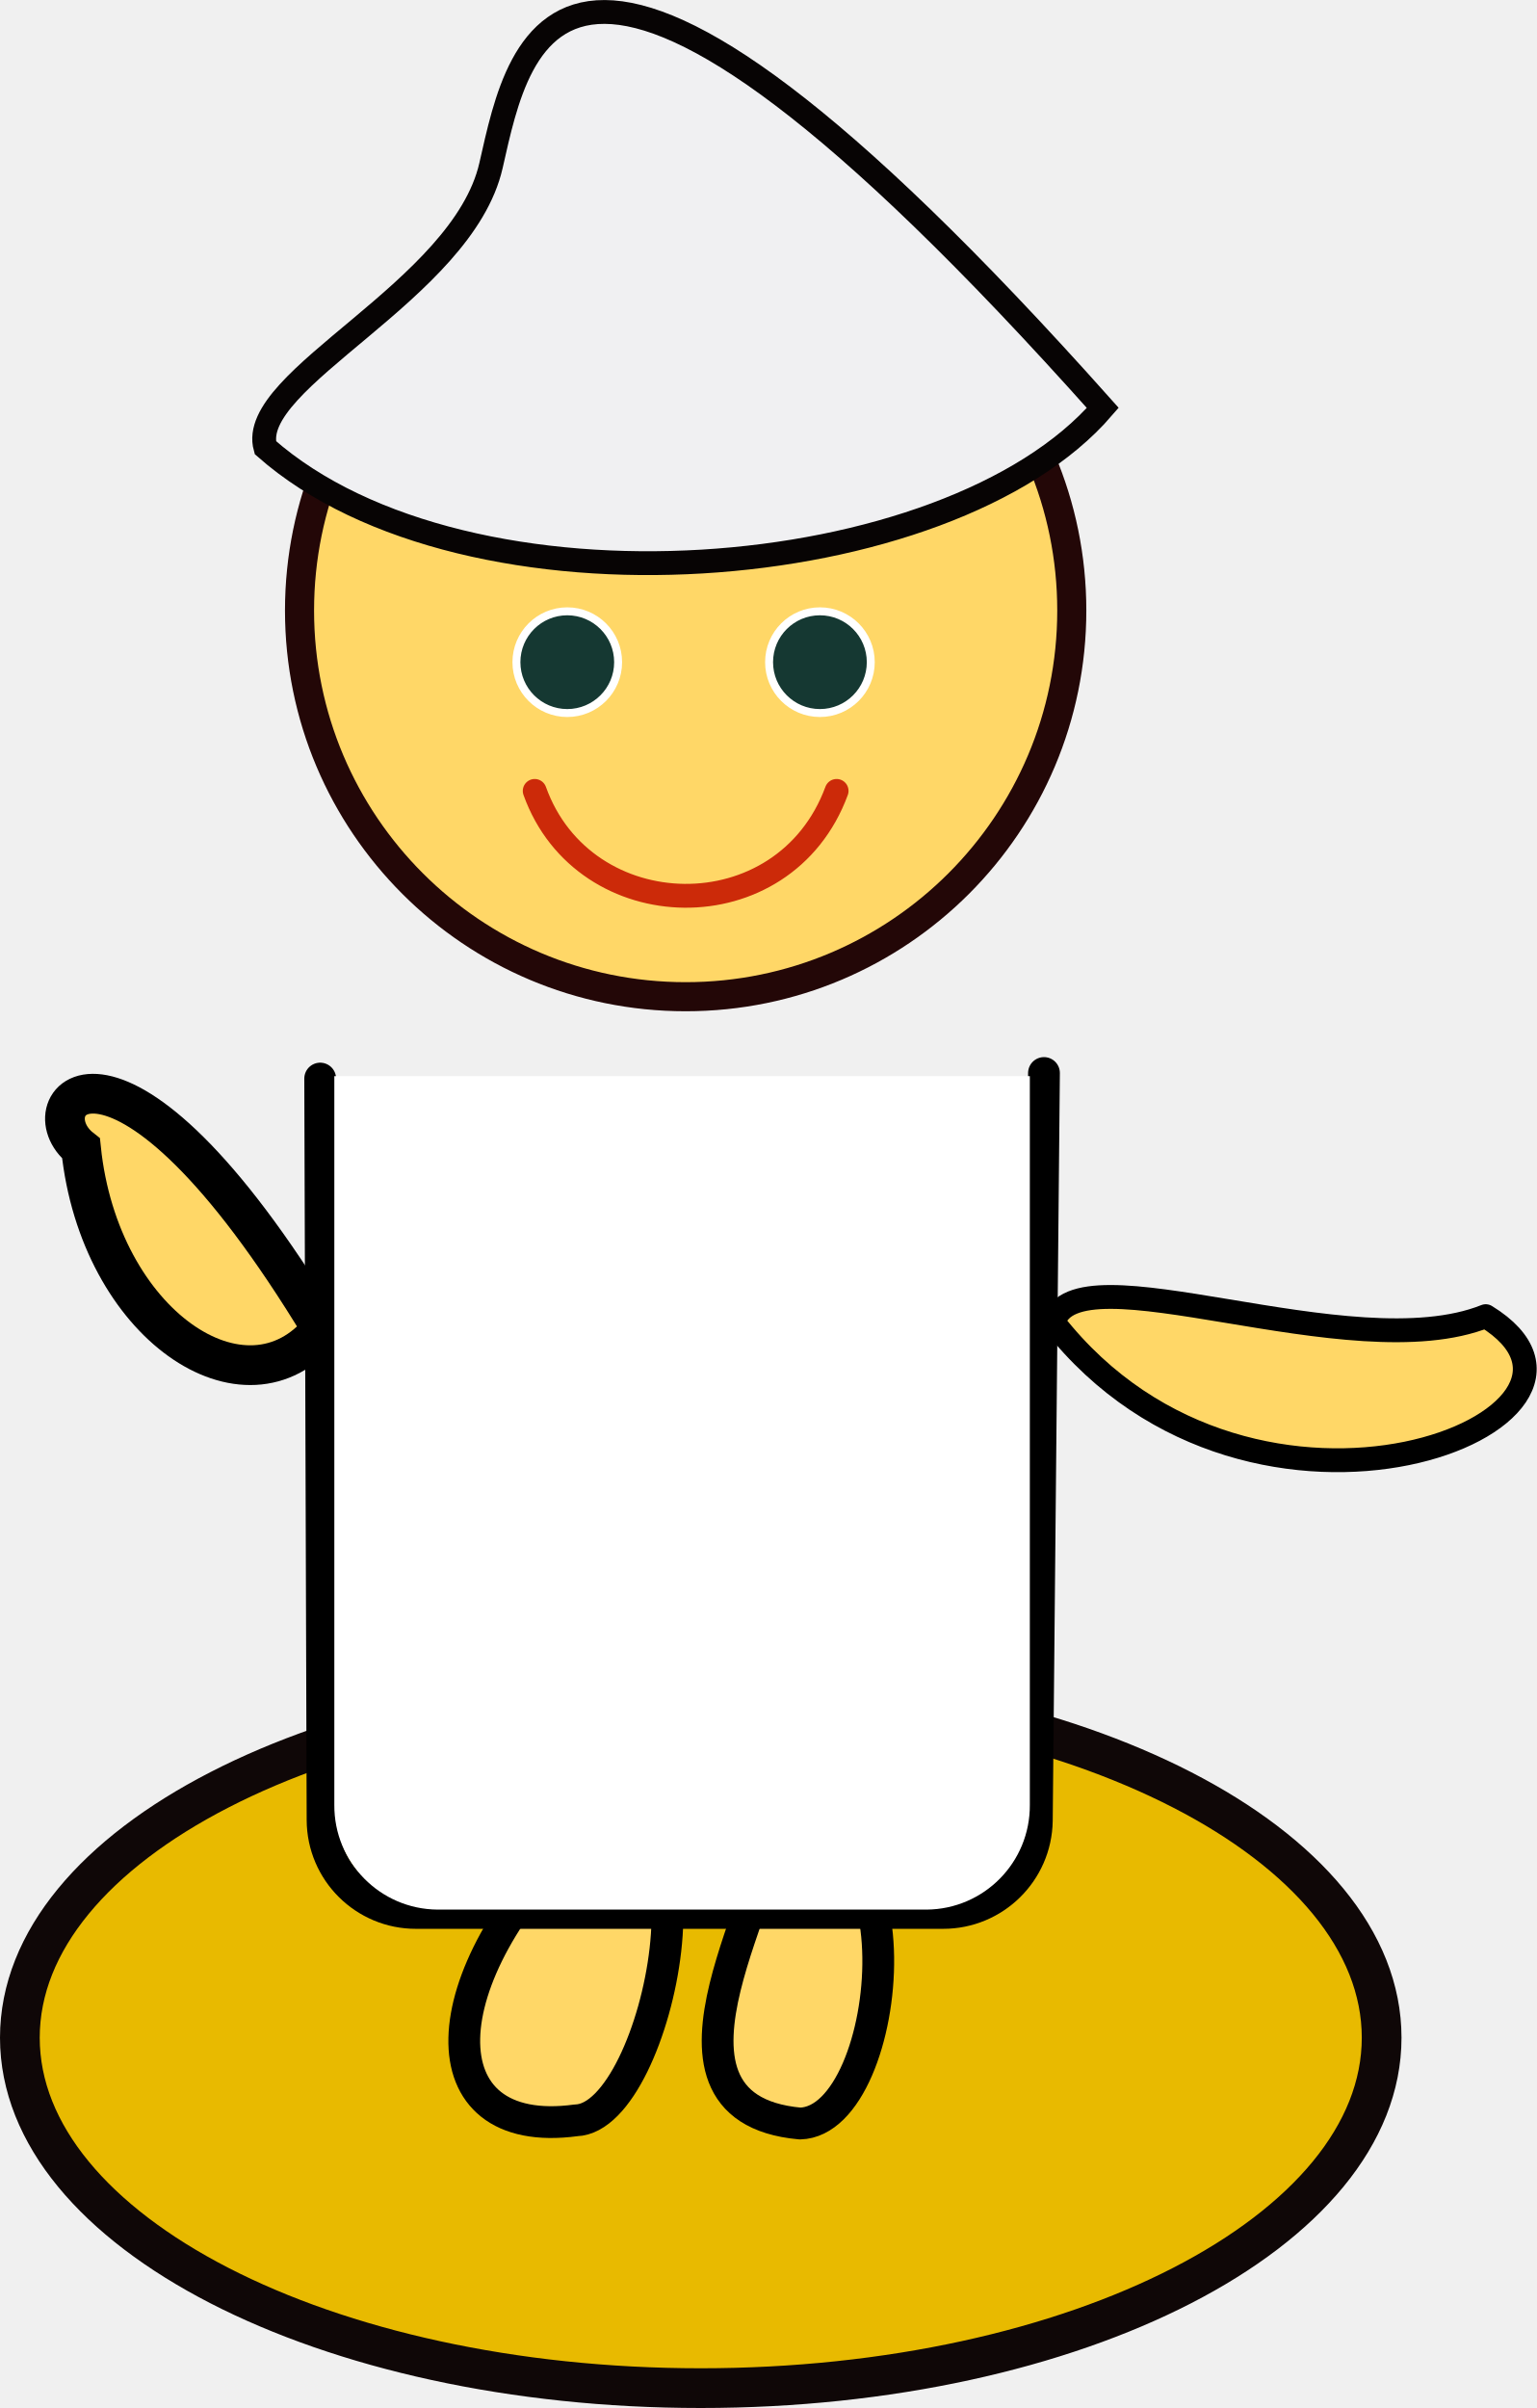
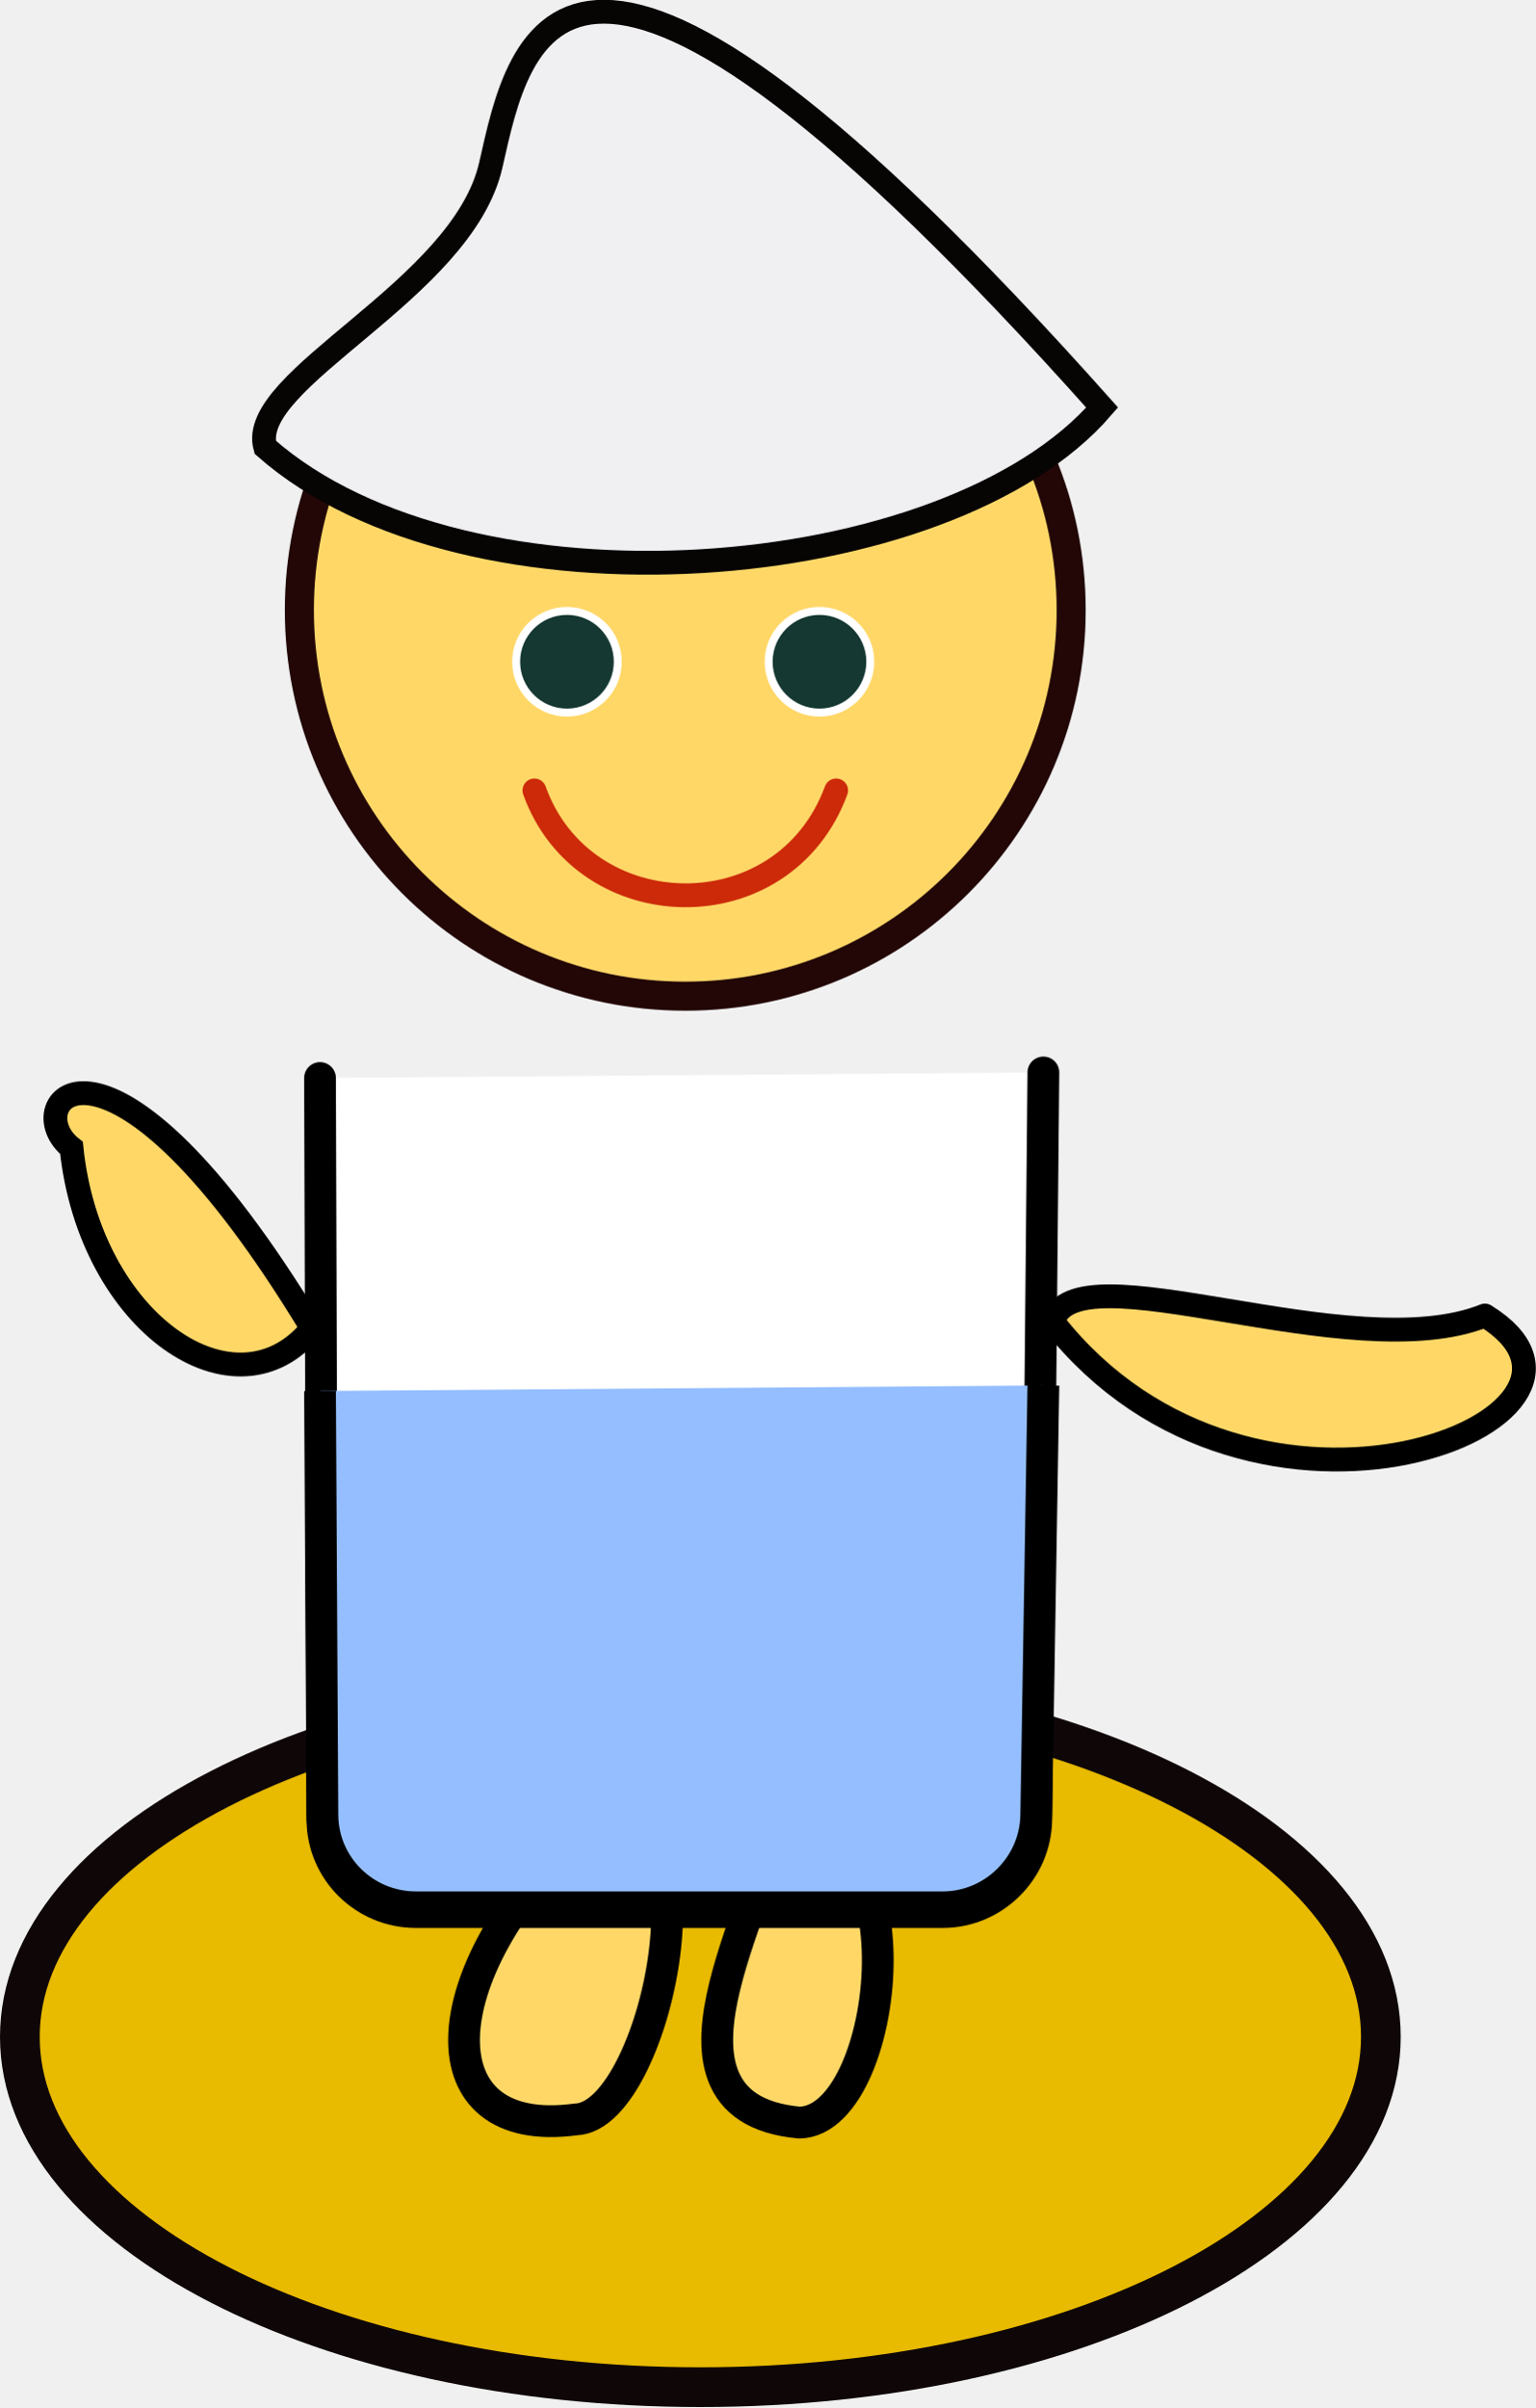
- <svg xmlns="http://www.w3.org/2000/svg" id="enPHxEQtrXM1" shape-rendering="geometricPrecision" text-rendering="geometricPrecision" viewBox="84.7 0 193.42 303.03">
-   <ellipse rx="85.7" ry="44.1" transform="translate(172.9 256.43)" fill="#e8ba00" stroke="#0f0707" stroke-width="5" />
-   <circle r="48.6" transform="translate(171 76.83)" fill="#ffd767" stroke="#230707" stroke-width="3.66" stroke-miterlimit="4.58" />
-   <circle r="6.4" transform="translate(187.9 83.33)" fill="#153832" stroke="#fff" />
-   <circle r="6.4" transform="translate(156.1 83.33)" fill="#153832" stroke="#fff" />
-   <path d="M118.1,56.33c25.4,22.4,86,17.5,105.4-5-68.1-76.4-73.4-46.3-77-30.5s-30.8,26.9-28.4,35.5Z" fill="#f0f0f2" stroke="#070404" stroke-width="3" />
-   <path d="M157.8,230.53c18.6-8.5,10,36-.6,36.3-19.2,2.6-18.5-18.1.6-36.3Z" fill="#ffd767" stroke="#000" stroke-width="4" stroke-linecap="round" stroke-linejoin="round" />
-   <path d="M180.4,231.73c20.9-8.2,17,35.2,5,35.5-22.2-2-1.3-31.9-5-35.5Z" fill="#ffd767" stroke="#000" stroke-width="4" stroke-linecap="round" stroke-linejoin="round" />
-   <path d="M125,135.73l.3,93.3c.022,6.484,5.296,11.722,11.78,11.7c0,0,0,0,0,0h66.32c6.442.006,11.696-5.159,11.8-11.6l.9-94.1" fill="none" stroke="#000" stroke-width="4" stroke-linecap="round" stroke-linejoin="round" />
-   <path d="M125.2,167.23c-9.5,11.8-28-.5-30.3-22.7-7-5.5,4.4-20.1,30.3,22.7Z" fill="#ffd767" stroke="#000" stroke-width="5" />
-   <path d="M217.3,166.43c25.3,32.3,75.1,11.9,54.4-.8-17,6.8-51.754-8.8-54.4.8Z" fill="#ffd767" stroke="#000" stroke-width="3" stroke-linecap="round" stroke-linejoin="round" />
-   <path d="M126.78,135.43h87.54v91.7c.05,7.229-5.77,13.13-12.999,13.18c0,0,0,0-.001,0h-61.54c-7.229-.05-13.05-5.95-13-13.179c0,0,0,0,0-.001v-91.7Z" fill="#ffffff" />
-   <path d="M152,99.53c6.2,17.3,31.4,17.9,38,0" fill="none" stroke="#cc2a09" stroke-width="3" stroke-linecap="round" stroke-linejoin="round" />
+ <svg xmlns="http://www.w3.org/2000/svg" version="1.1" id="enPHxEQtrXM1" text-rendering="geometricPrecision" shape-rendering="geometricPrecision" x="0px" y="0px" viewBox="0 0 193.4 303" style="enable-background:new 0 0 193.4 303;" xml:space="preserve">
+   <style type="text/css">
+         .st0 {
+             fill: #E8BA00;
+             stroke: #0F0707;
+             stroke-width: 5;
+         }
+ 
+         .st1 {
+             fill: #FFD767;
+             stroke: #230707;
+             stroke-width: 3.66;
+             stroke-miterlimit: 4.58;
+         }
+ 
+         .st2 {
+             fill: #153832;
+             stroke: #FFFFFF;
+         }
+ 
+         .st3 {
+             fill: #F0F0F2;
+             stroke: #070404;
+             stroke-width: 3;
+         }
+ 
+         .st4 {
+             fill: #FFD767;
+             stroke: #000000;
+             stroke-width: 4;
+             stroke-linecap: round;
+             stroke-linejoin: round;
+         }
+ 
+         .st5 {
+             fill: #FFFFFF;
+             stroke: #000000;
+             stroke-width: 4;
+             stroke-linecap: round;
+             stroke-linejoin: round;
+         }
+ 
+         .st6 {
+             fill: #FFD767;
+             stroke: #000000;
+             stroke-width: 3;
+         }
+ 
+         .st7 {
+             fill: #FFD767;
+             stroke: #000000;
+             stroke-width: 3;
+             stroke-linecap: round;
+             stroke-linejoin: round;
+         }
+ 
+         .st8 {
+             fill: none;
+             stroke: #CC2A09;
+             stroke-width: 3;
+             stroke-linecap: round;
+             stroke-linejoin: round;
+         }
+ 
+         .st9 {
+             fill: #94BEFF;
+             stroke: #000000;
+             stroke-width: 4;
+         }
+     </style>
+   <ellipse class="st0" cx="88.2" cy="256.4" rx="85.7" ry="44.1" />
+   <circle class="st1" cx="86.3" cy="76.8" r="48.6" />
+   <circle class="st2" cx="103.2" cy="83.3" r="6.4" />
+   <circle class="st2" cx="71.4" cy="83.3" r="6.4" />
+   <path class="st3" d="M33.4,56.3c25.4,22.4,86,17.5,105.4-5C70.7-25.1,65.4,5,61.8,20.8S31,47.7,33.4,56.3z" />
+   <path class="st4" d="M73.1,230.5c18.6-8.5,10,36-0.6,36.3C53.3,269.4,54,248.7,73.1,230.5L73.1,230.5z" />
+   <path class="st4" d="M95.7,231.7c20.9-8.2,17,35.2,5,35.5C78.5,265.2,99.4,235.3,95.7,231.7L95.7,231.7z" />
+   <path class="st5" d="M40.3,135.7l0.3,93.3c0,6.5,5.3,11.7,11.8,11.7l0,0h66.3c6.4,0,11.7-5.2,11.8-11.6l0.9-94.1" />
+   <path class="st6" d="M39.3,167.2c-9.5,11.8-28-0.5-30.3-22.7C2,139,13.4,124.4,39.3,167.2z" />
+   <path class="st7" d="M132.6,166.4c25.3,32.3,75.1,11.9,54.4-0.8C170,172.4,135.2,156.8,132.6,166.4L132.6,166.4z" />
+   <path class="st8" d="M67.3,99.5c6.2,17.3,31.4,17.9,38,0" />
+   <path class="st9" d="M40.3,175.1l0.3,53.3c0,6.5,5.3,11.7,11.8,11.7l0,0h66.3c6.4,0,11.7-5.2,11.8-11.6l0.9-54.1" />
</svg>
